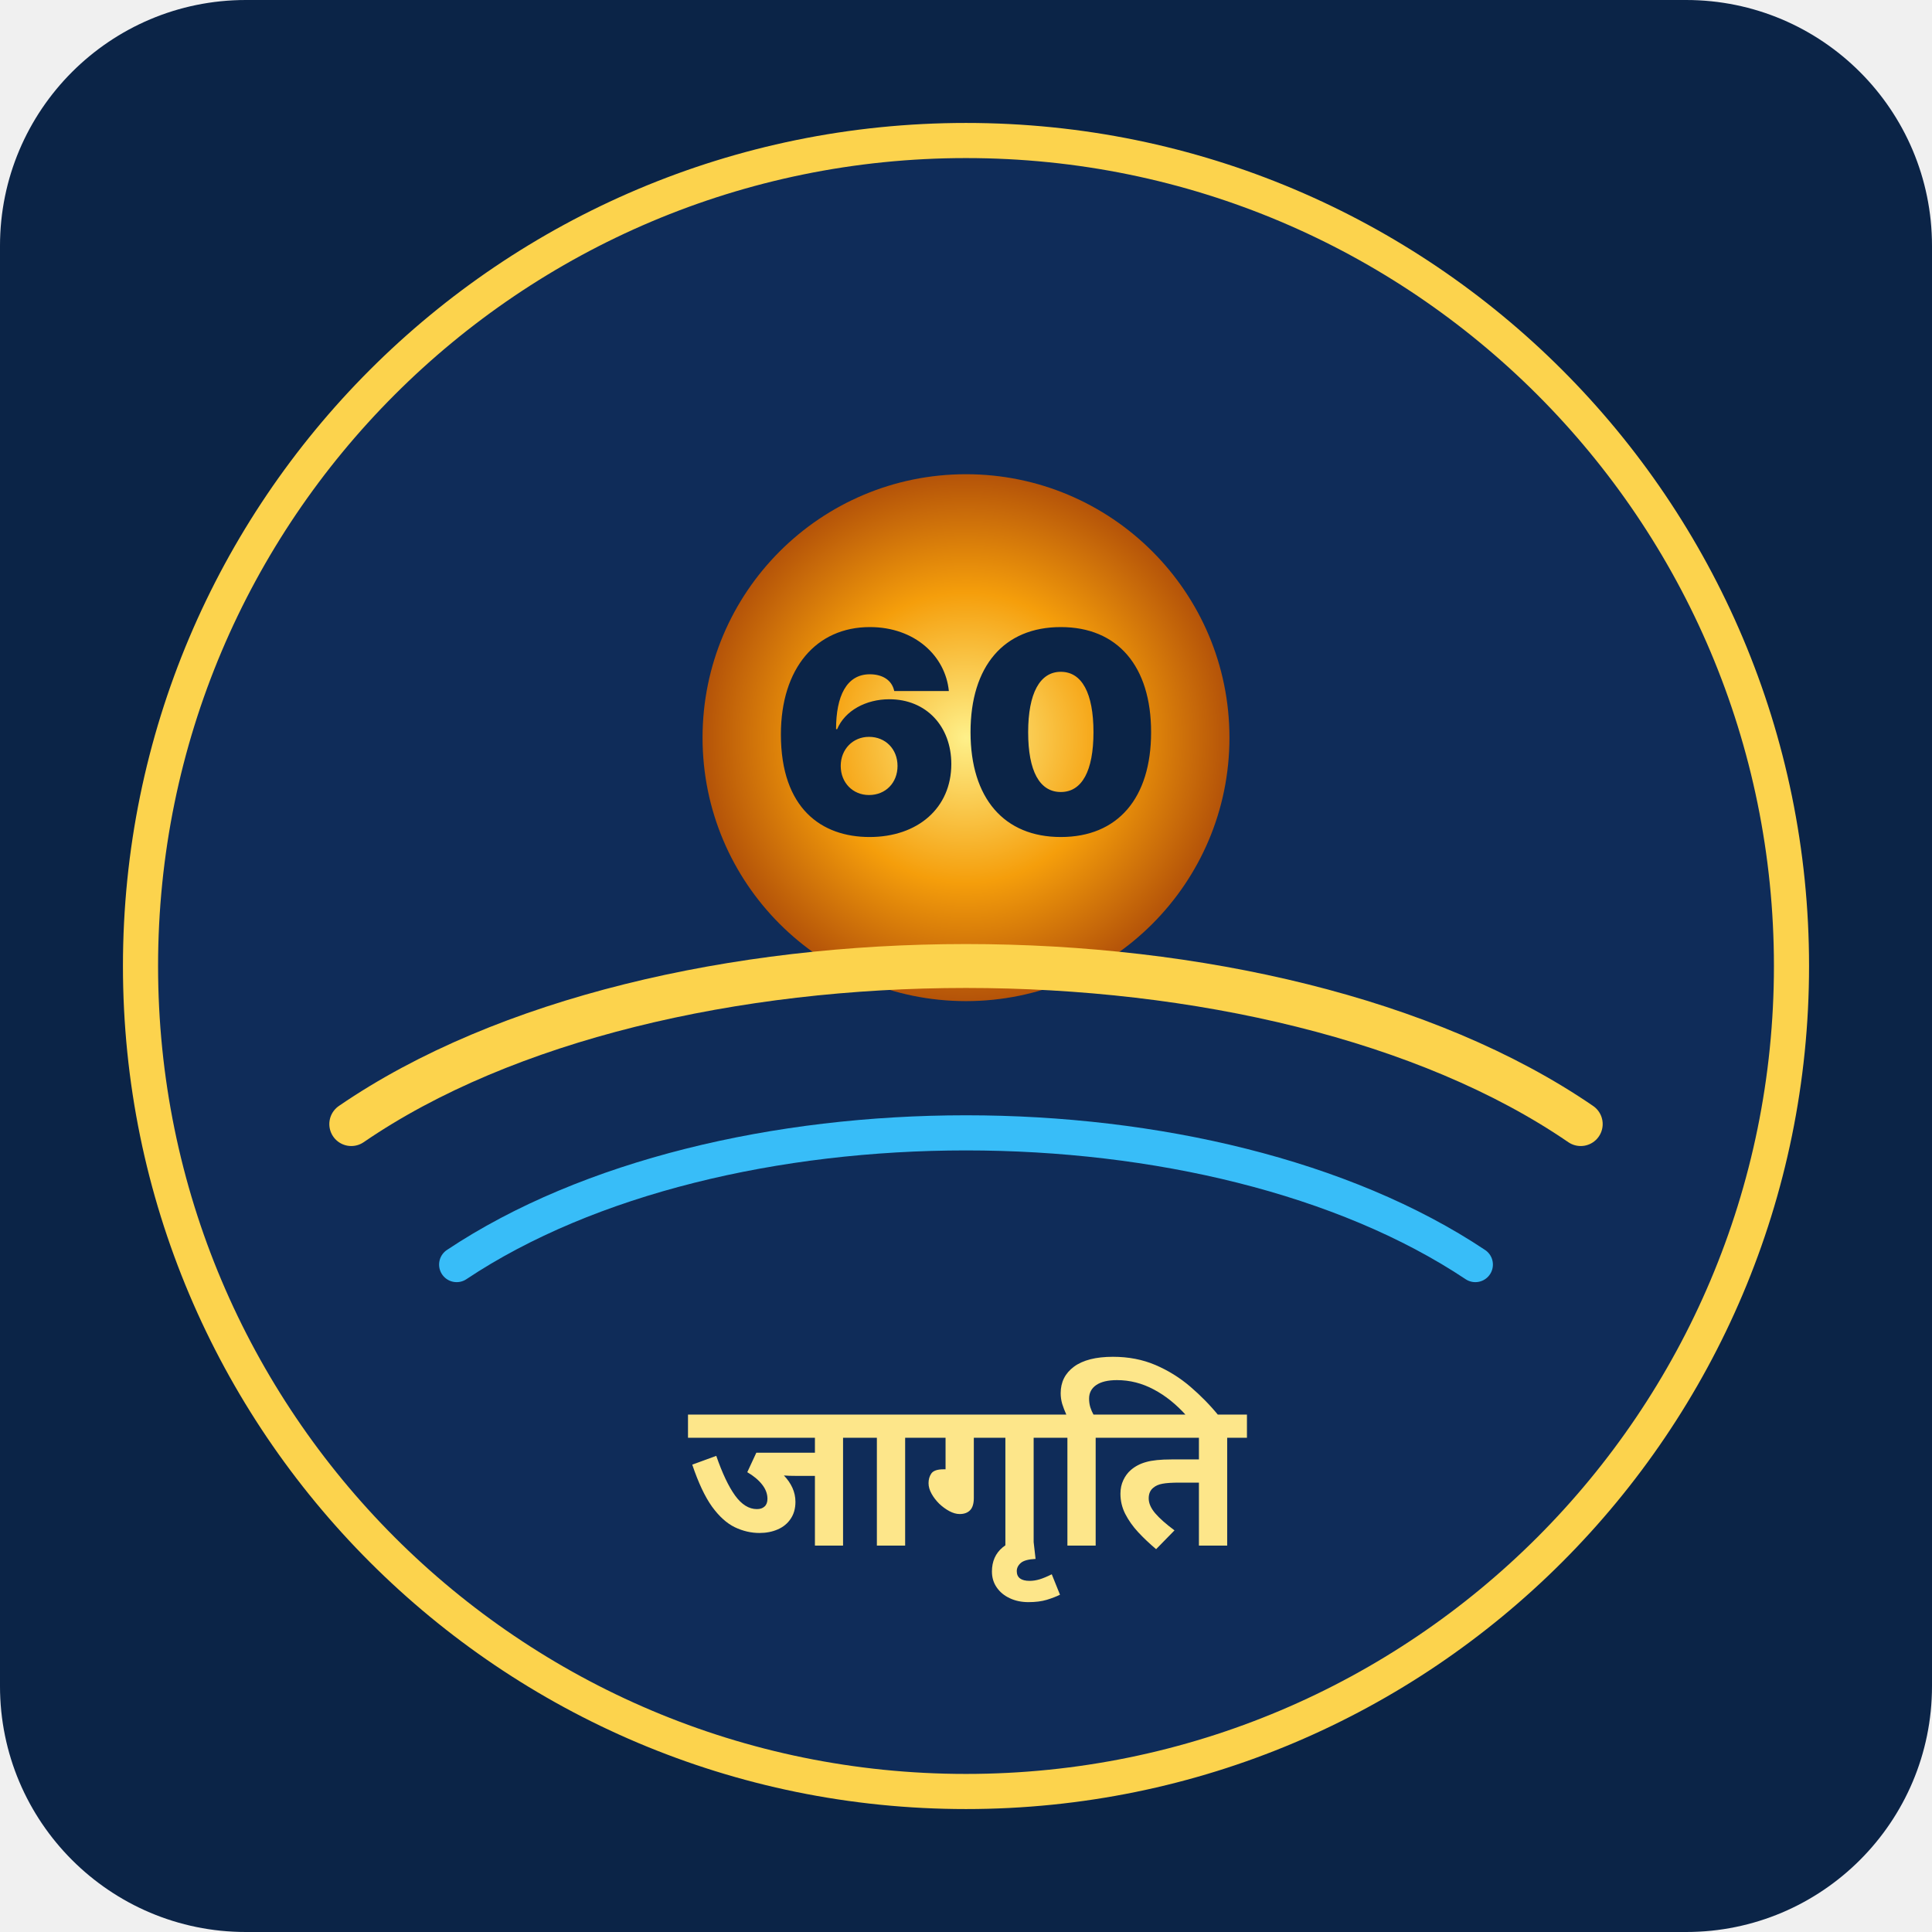
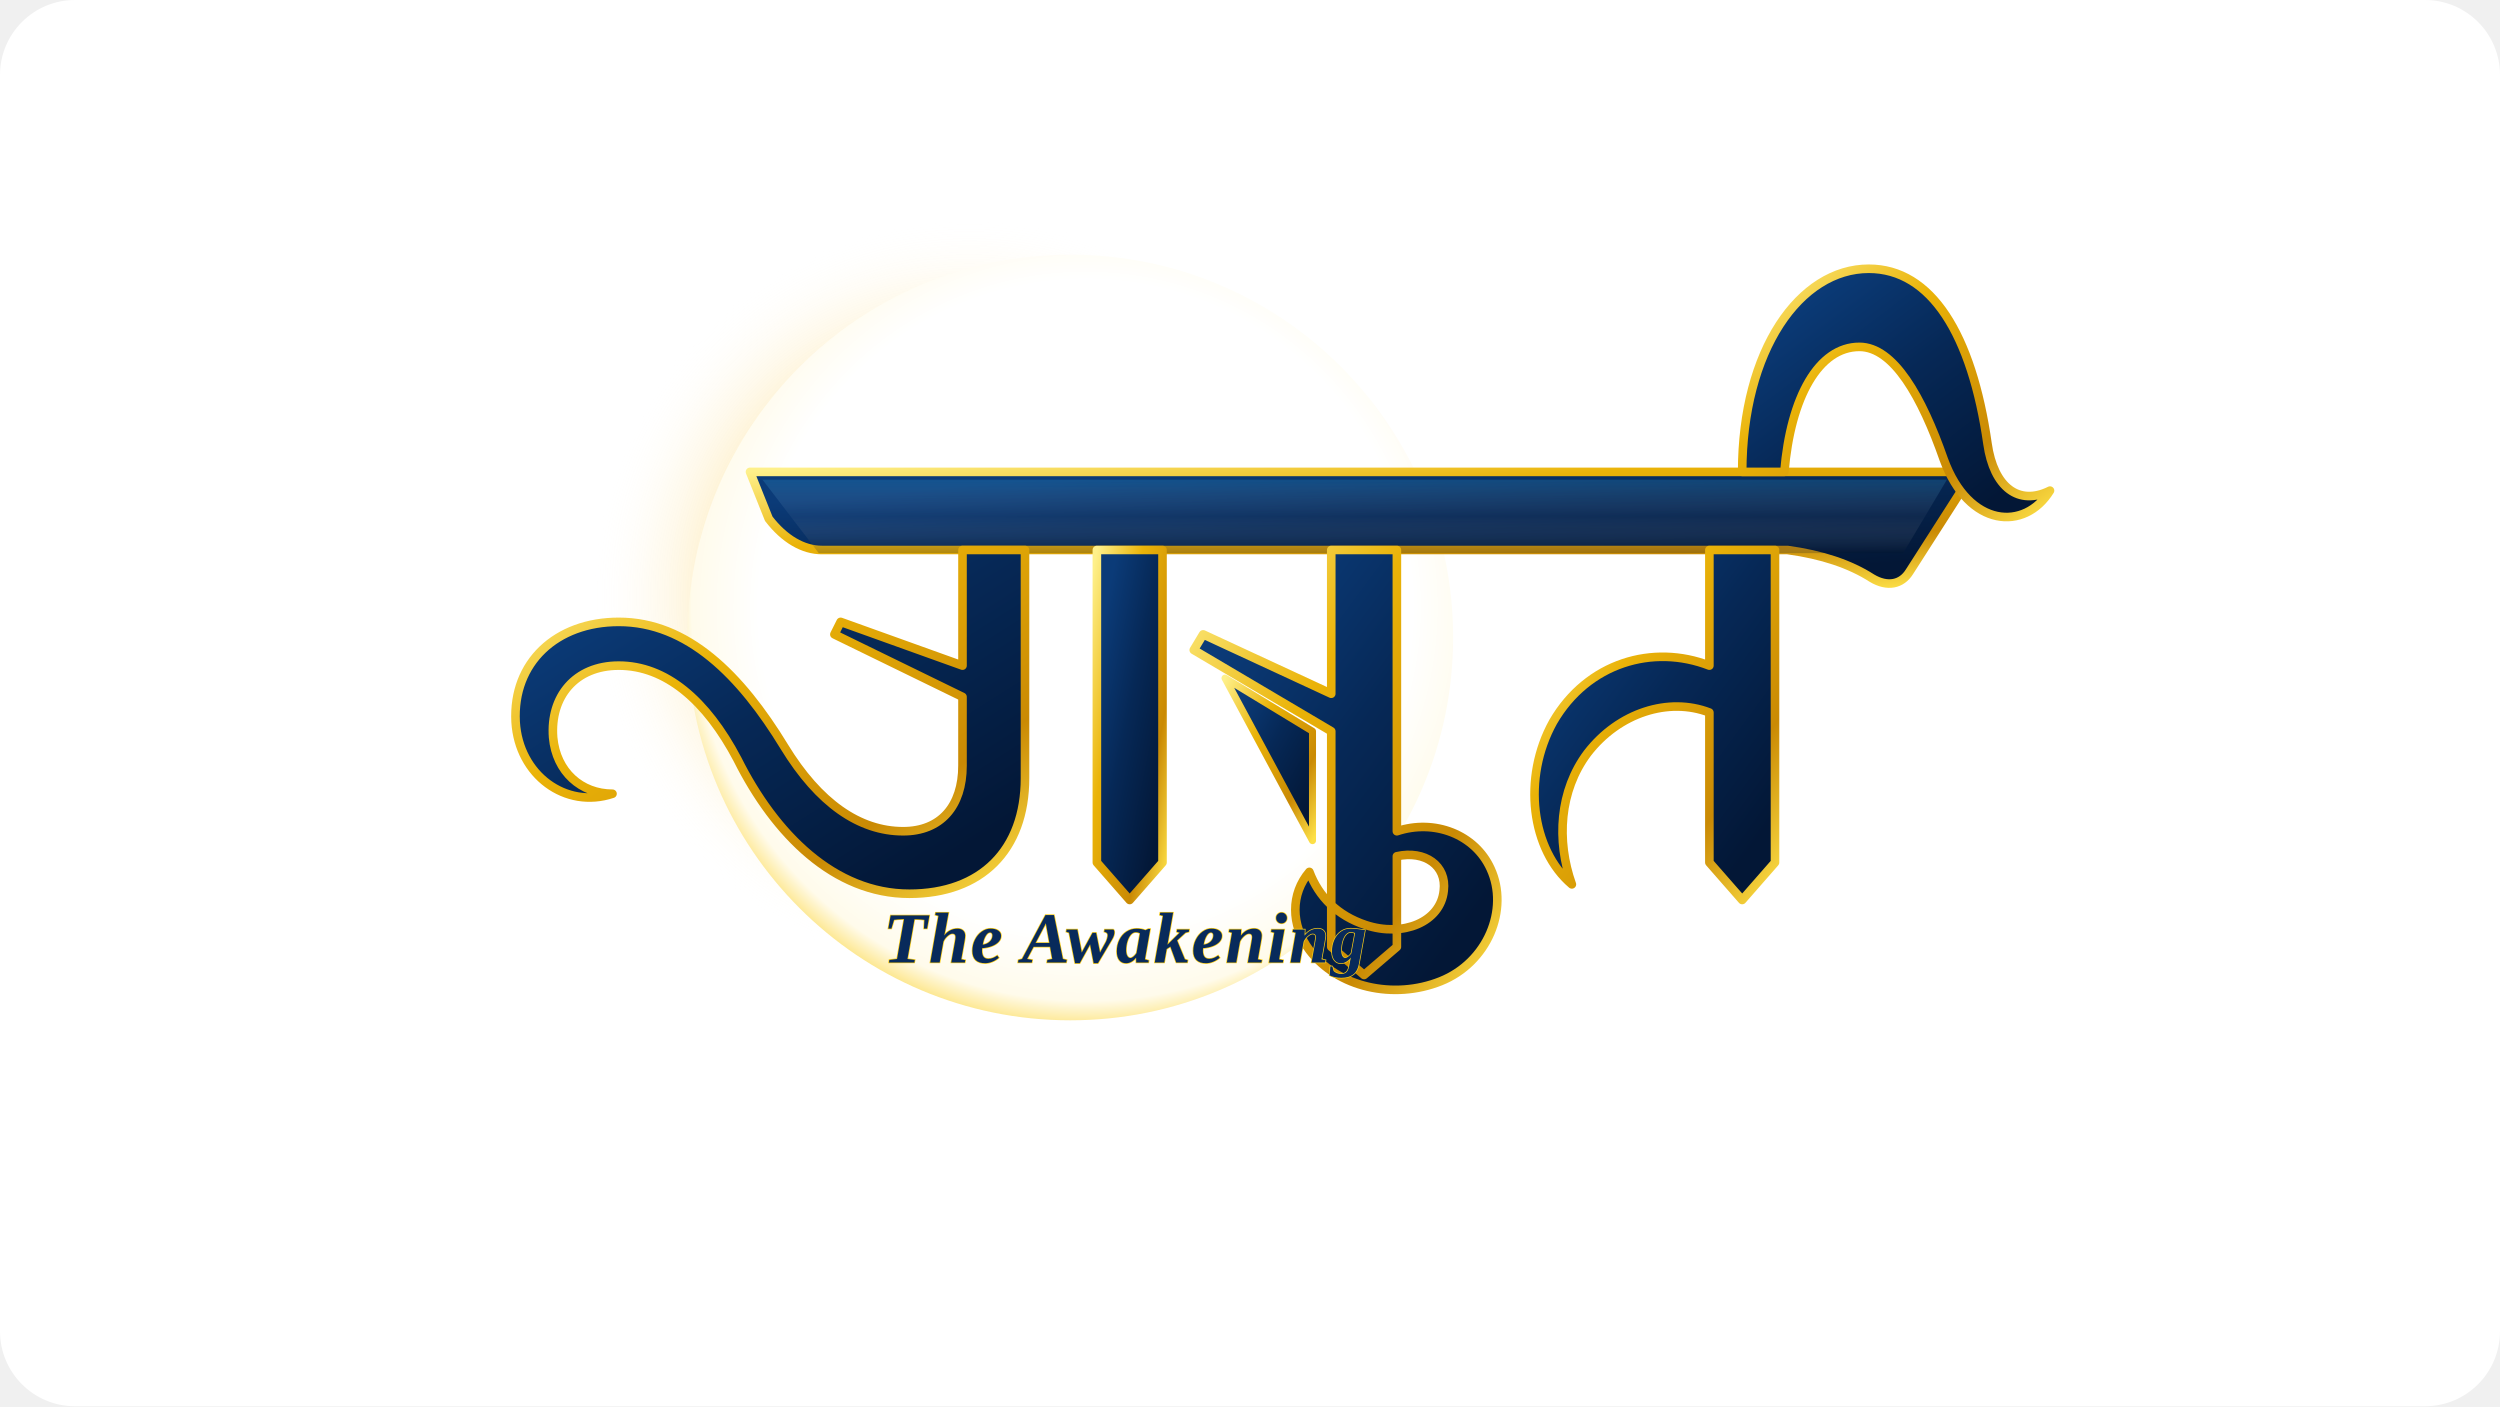
- <svg xmlns="http://www.w3.org/2000/svg" viewBox="0 0 220 220" width="220" height="220">
+ <svg xmlns="http://www.w3.org/2000/svg" viewBox="0 0 1600 900" width="1600" height="900">
  <defs>
-     <radialGradient id="crestSun60" cx="50%" cy="50%" r="50%">
+     <radialGradient id="jagritiAuraGlow" cx="43%" cy="46%" r="34%" fx="43%" fy="46%">
+       <stop offset="0%" stop-color="#FDE047" stop-opacity="0.72" />
+       <stop offset="42%" stop-color="#F59E0B" stop-opacity="0.52" />
+       <stop offset="72%" stop-color="#FBBF24" stop-opacity="0.18" />
+       <stop offset="100%" stop-color="#FFFFFF" stop-opacity="0" />
+     </radialGradient>
+     <radialGradient id="jagritiSunDisc" cx="52%" cy="46%" r="55%">
+       <stop offset="0%" stop-color="#FFFFFF" />
+       <stop offset="78%" stop-color="#FFFFFF" />
+       <stop offset="94%" stop-color="#FFFBEB" />
+       <stop offset="100%" stop-color="#FDE68A" />
+     </radialGradient>
+     <linearGradient id="jagritiNavyFill" x1="15%" y1="15%" x2="85%" y2="90%">
+       <stop offset="0%" stop-color="#0B3B78" />
+       <stop offset="45%" stop-color="#062856" />
+       <stop offset="100%" stop-color="#031736" />
+     </linearGradient>
+     <linearGradient id="jagritiGoldEdge" x1="0%" y1="0%" x2="100%" y2="100%">
      <stop offset="0%" stop-color="#FEF08A" />
-       <stop offset="55%" stop-color="#F59E0B" />
-       <stop offset="100%" stop-color="#B45309" />
-     </radialGradient>
+       <stop offset="35%" stop-color="#EAB308" />
+       <stop offset="75%" stop-color="#CA8A04" />
+       <stop offset="100%" stop-color="#FDE047" />
+     </linearGradient>
+     <linearGradient id="jagritiSheen" x1="0%" y1="0%" x2="0%" y2="100%">
+       <stop offset="0%" stop-color="#38BDF8" stop-opacity="0.28" />
+       <stop offset="50%" stop-color="#FFFFFF" stop-opacity="0.06" />
+       <stop offset="100%" stop-color="#021024" stop-opacity="0.35" />
+     </linearGradient>
  </defs>
-   <rect width="220" height="220" rx="28" fill="#0B2447" />
-   <circle cx="110" cy="110" r="94" fill="#0F2C59" stroke="#FCD34D" stroke-width="4" />
-   <circle cx="110" cy="84" r="30" fill="url(#crestSun60)" />
-   <text x="110" y="95" text-anchor="middle" font-family="Inter, Arial, sans-serif" font-weight="900" font-size="32" fill="#0B2447">60</text>
-   <path d="M40 128 C75 104, 145 104, 180 128" fill="none" stroke="#FCD34D" stroke-width="5" stroke-linecap="round" />
-   <path d="M52 144 C82 124, 138 124, 168 144" fill="none" stroke="#38BDF8" stroke-width="4" stroke-linecap="round" />
-   <text x="110" y="176" text-anchor="middle" font-family="'Noto Sans Devanagari', sans-serif" font-weight="800" font-size="24" fill="#FDE68A">जागृति</text>
+   <rect x="0" y="0" width="1600" height="900" rx="48" fill="#FFFFFF" />
+   <circle cx="670" cy="410" r="355" fill="url(#jagritiAuraGlow)" />
+   <circle cx="685" cy="408" r="245" fill="url(#jagritiSunDisc)" />
+   <g id="jagriti-calligraphy-group">
+     <path d="M 480 302              L 1245 302              C 1254 302, 1258 308, 1254 316              L 1222 366              C 1217 374, 1208 376, 1198 370              C 1184 361, 1166 355, 1144 352              L 526 352              C 514 352, 502 345, 492 332              Z" fill="url(#jagritiNavyFill)" stroke="url(#jagritiGoldEdge)" stroke-width="5.5" stroke-linejoin="round" />
+     <path d="M 488 307 L 1246 307 L 1218 354 L 524 354 Z" fill="url(#jagritiSheen)" opacity="0.65" />
+     <path d="M 656 352              L 656 498              C 656 544, 628 572, 582 572              C 534 572, 496 534, 472 486              C 452 448, 426 426, 396 426              C 368 426, 352 446, 354 472              C 356 494, 372 508, 392 508              C 362 518, 332 496, 330 462              C 328 424, 356 398, 396 398              C 440 398, 474 432, 502 478              C 524 514, 550 532, 578 532              C 602 532, 616 516, 616 490              L 616 446              L 534 406              L 538 398              L 616 426              L 616 352              Z" fill="url(#jagritiNavyFill)" stroke="url(#jagritiGoldEdge)" stroke-width="5.5" stroke-linejoin="round" />
+     <path d="M 702 352              L 744 352              L 744 552              L 723 576              L 702 552              Z" fill="url(#jagritiNavyFill)" stroke="url(#jagritiGoldEdge)" stroke-width="5.5" stroke-linejoin="round" />
+     <path d="M 852 352              L 894 352              L 894 532              C 918 524, 944 534, 954 556              C 966 582, 952 616, 922 628              C 892 640, 856 632, 838 608              C 826 592, 826 572, 838 558              C 844 574, 856 586, 874 592              C 898 600, 922 590, 924 570              C 926 554, 912 544, 894 548              L 894 606              L 873 624              L 852 606              L 852 468              L 764 416              L 770 406              L 852 444              Z" fill="url(#jagritiNavyFill)" stroke="url(#jagritiGoldEdge)" stroke-width="5.5" stroke-linejoin="round" />
+     <path d="M 784 434 L 840 468 L 840 538 L 784 434 Z" fill="url(#jagritiNavyFill)" stroke="url(#jagritiGoldEdge)" stroke-width="4.5" stroke-linejoin="round" />
+     <path d="M 1094 352              L 1136 352              L 1136 552              L 1115 576              L 1094 552              L 1094 456              C 1068 446, 1036 456, 1016 482              C 998 506, 996 538, 1006 566              C 980 544, 974 498, 994 462              C 1016 424, 1058 412, 1094 426              Z" fill="url(#jagritiNavyFill)" stroke="url(#jagritiGoldEdge)" stroke-width="5.5" stroke-linejoin="round" />
+     <path d="M 1115 302              C 1115 224, 1152 172, 1196 172              C 1236 172, 1262 214, 1272 284              C 1276 312, 1292 324, 1312 314              C 1296 340, 1260 338, 1244 294              C 1230 254, 1212 222, 1190 222              C 1164 222, 1146 254, 1142 302              Z" fill="url(#jagritiNavyFill)" stroke="url(#jagritiGoldEdge)" stroke-width="5.5" stroke-linejoin="round" />
+   </g>
+   <text x="720" y="616" text-anchor="middle" font-family="Georgia, 'Times New Roman', serif" font-style="italic" font-weight="700" font-size="46" letter-spacing="1.2" fill="#082A5B" stroke="#FACC15" stroke-width="0.9" paint-order="stroke fill">
+     The Awakening
+   </text>
</svg>
